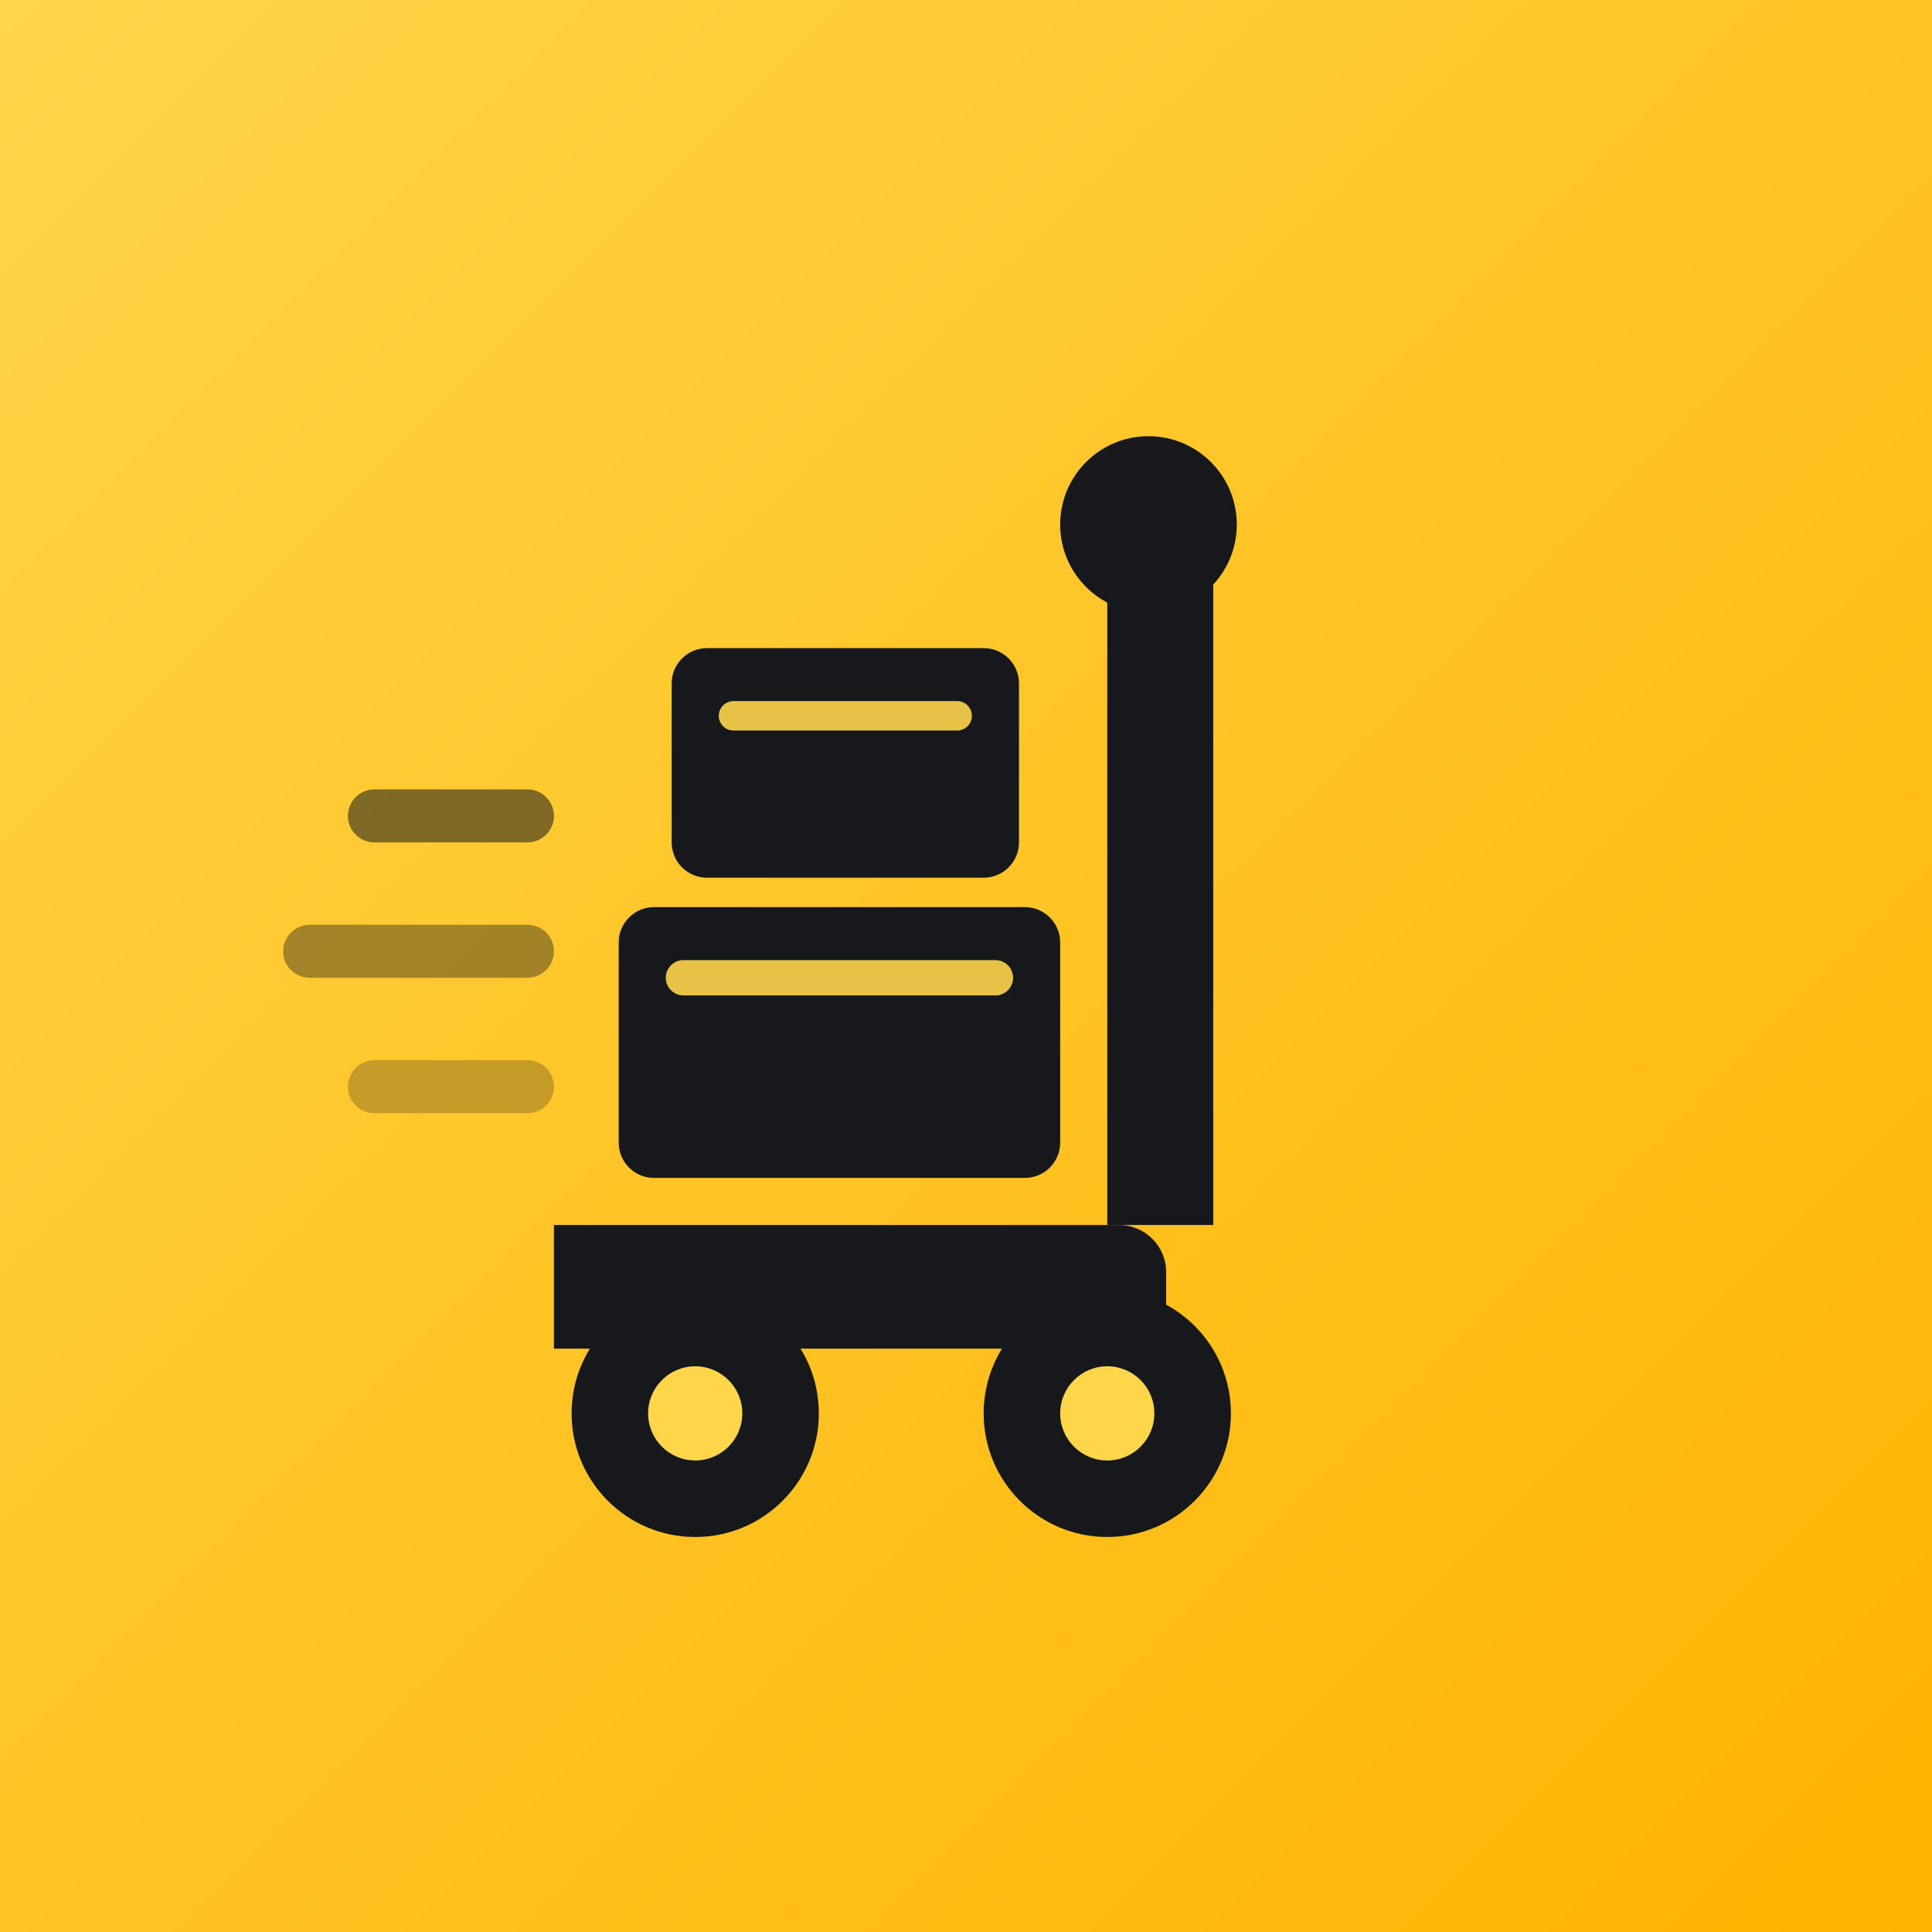
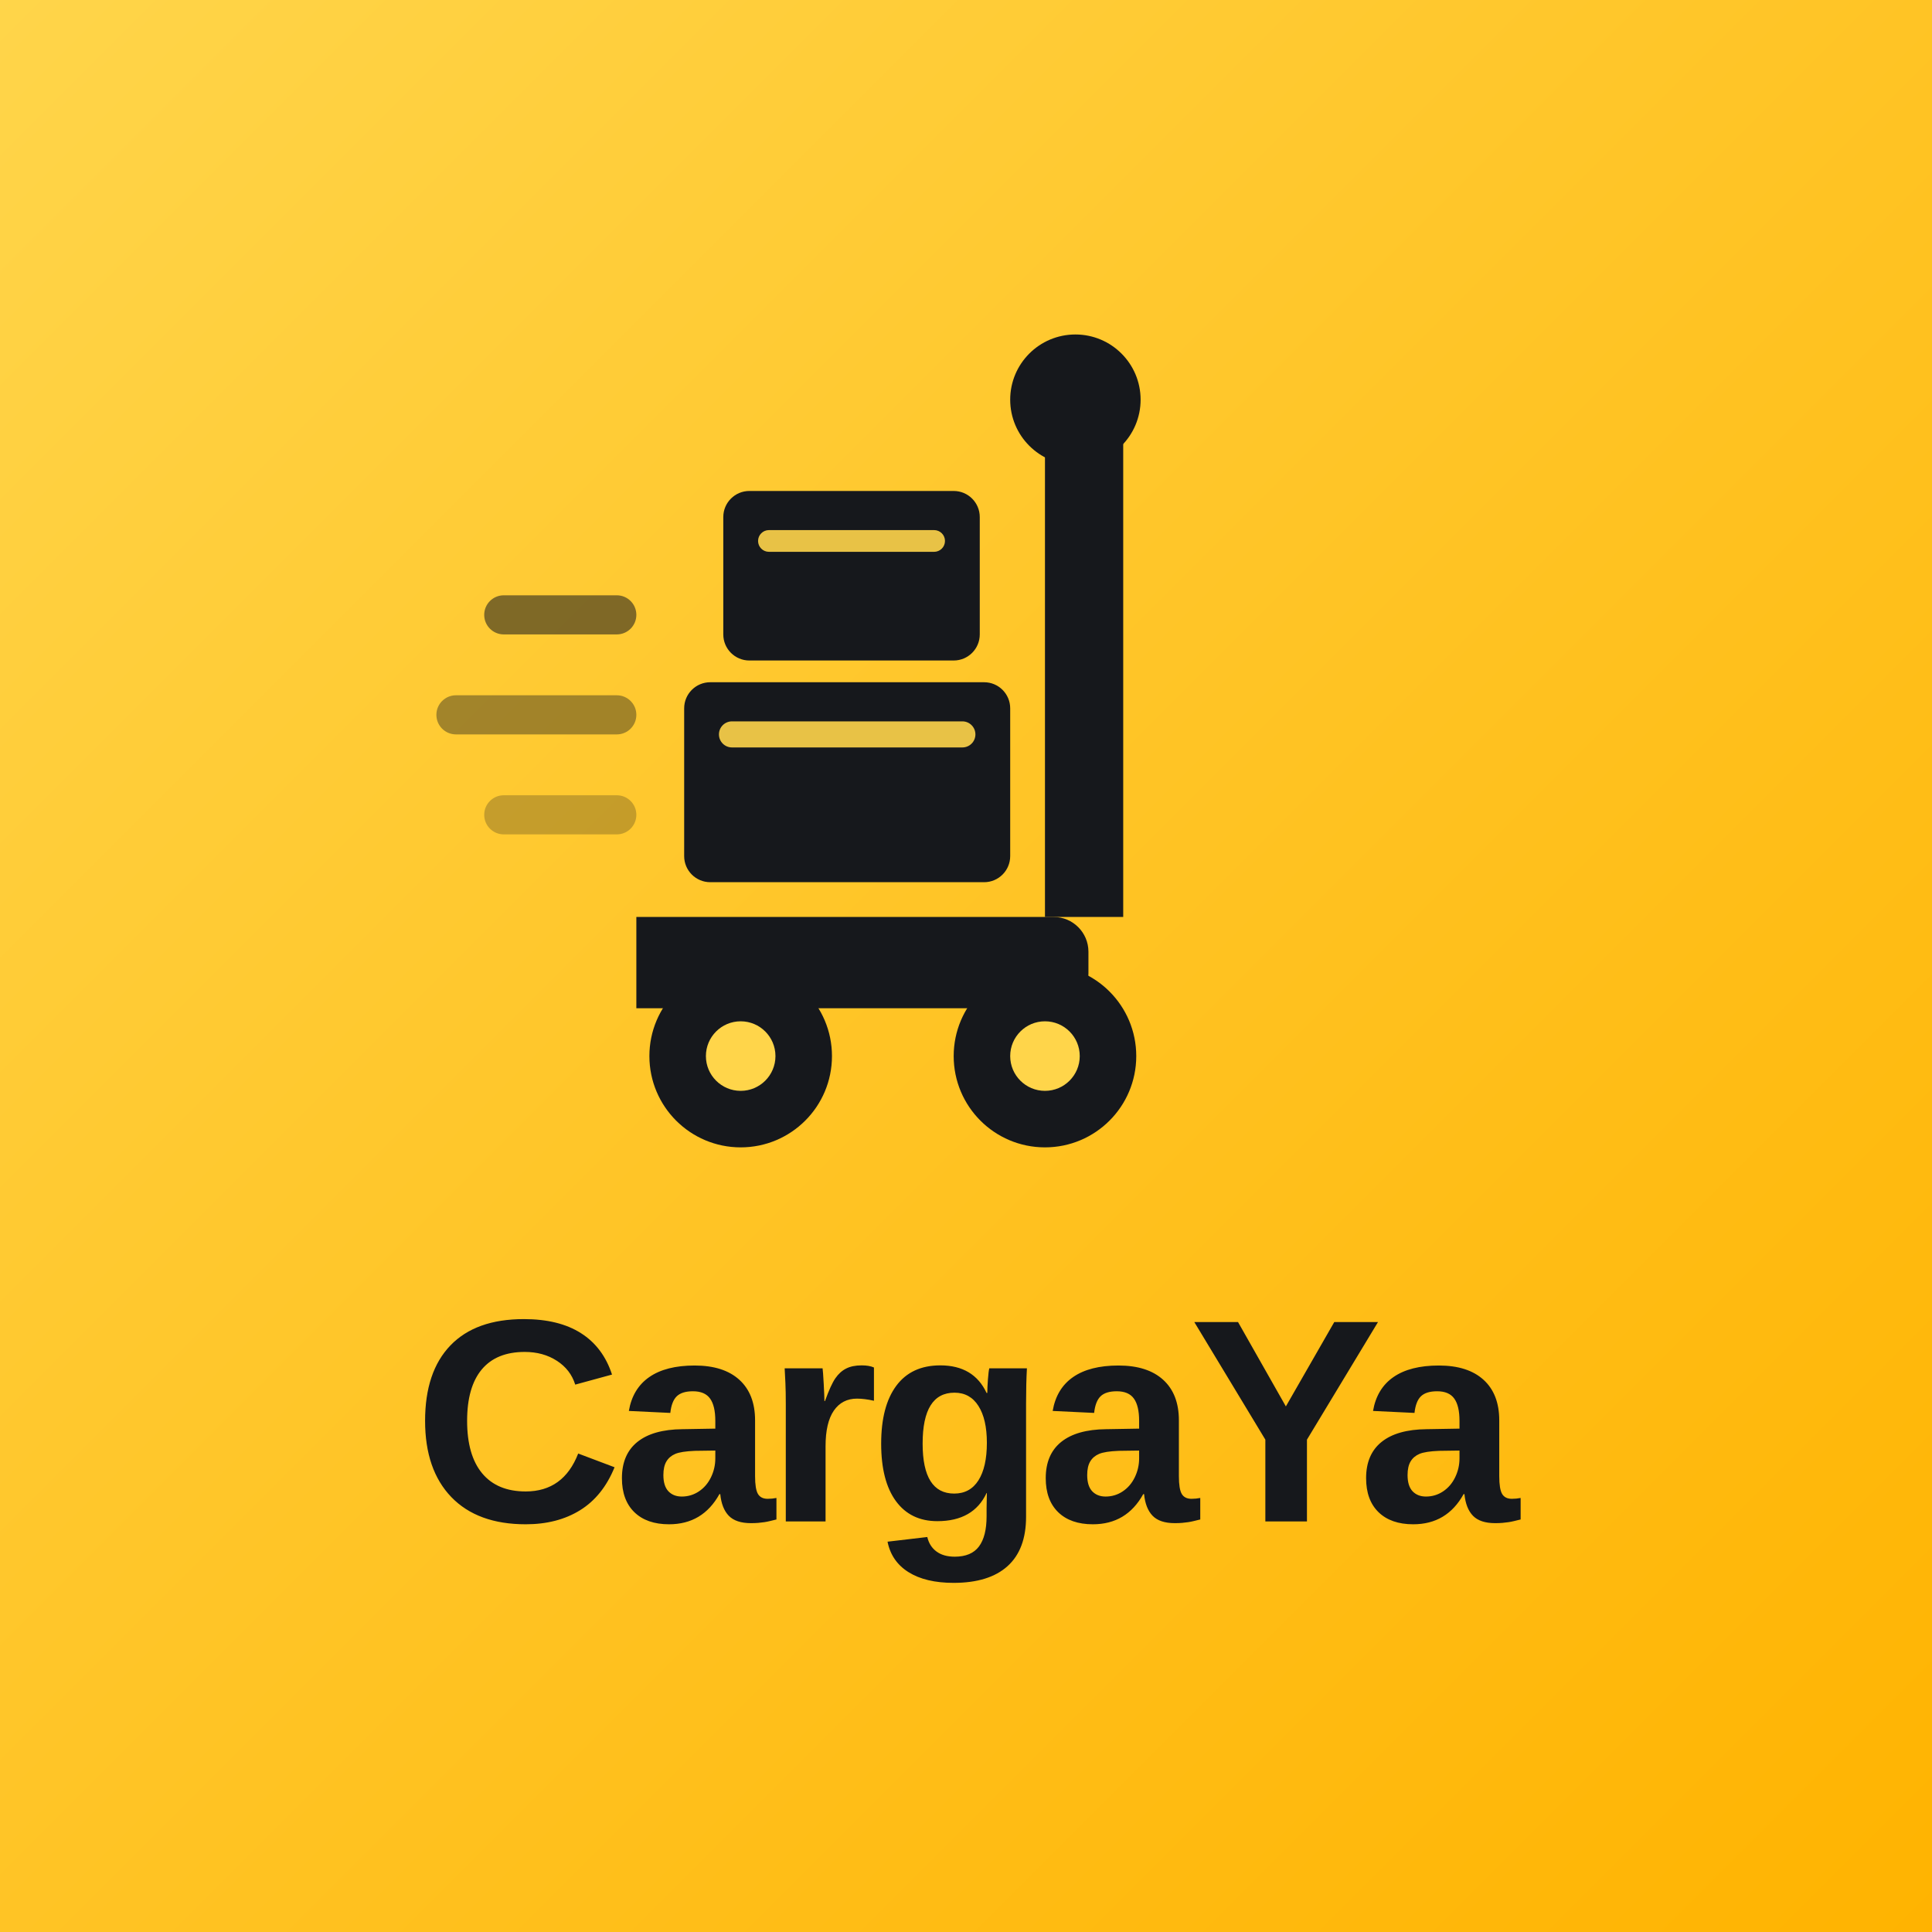
<svg xmlns="http://www.w3.org/2000/svg" viewBox="0 0 512 512">
  <defs>
    <linearGradient id="g" x1="0" y1="0" x2="1" y2="1">
      <stop offset="0" stop-color="#ffd54a" />
      <stop offset="1" stop-color="#ffb300" />
    </linearGradient>
  </defs>
  <rect width="512" height="512" rx="0" fill="url(#g)" />
-   <g transform="translate(256 256) scale(.78) translate(-256 -256)">
-     <g transform="translate(76 86)">
+   <g transform="translate(256 256) scale(.8) translate(-256 -256)">
+     <g transform="translate(118 54) scale(.72)">
      <rect x="62" y="150" width="150" height="92" rx="12" fill="#16181c" />
      <rect x="80" y="62" width="118" height="78" rx="12" fill="#16181c" />
      <rect x="78" y="168" width="118" height="12" rx="6" fill="#ffd54a" opacity=".9" />
      <rect x="96" y="80" width="86" height="10" rx="5" fill="#ffd54a" opacity=".9" />
      <path d="M40 258 H232 a16 16 0 0 1 16 16 v10 a16 16 0 0 1 -16 16 H40 Z" fill="#16181c" />
      <path d="M228 0 h22 a14 14 0 0 1 14 14 v244 h-36 Z" fill="#16181c" />
      <circle cx="242" cy="20" r="30" fill="#16181c" />
      <circle cx="88" cy="322" r="42" fill="#16181c" />
      <circle cx="88" cy="322" r="16" fill="#ffd54a" />
      <circle cx="228" cy="322" r="42" fill="#16181c" />
      <circle cx="228" cy="322" r="16" fill="#ffd54a" />
      <rect x="-30" y="110" width="70" height="18" rx="9" fill="#16181c" opacity=".55" />
      <rect x="-52" y="156" width="92" height="18" rx="9" fill="#16181c" opacity=".4" />
      <rect x="-30" y="202" width="70" height="18" rx="9" fill="#16181c" opacity=".25" />
    </g>
+     <rect x="0" y="336" width="512" height="176" fill="#16181c" opacity="0" />
+     <text x="256" y="440" text-anchor="middle" font-family="Arial Black,Arial,Helvetica,sans-serif" font-weight="900" font-size="96" fill="#16181c" letter-spacing="-3">CargaYa</text>
  </g>
</svg>
